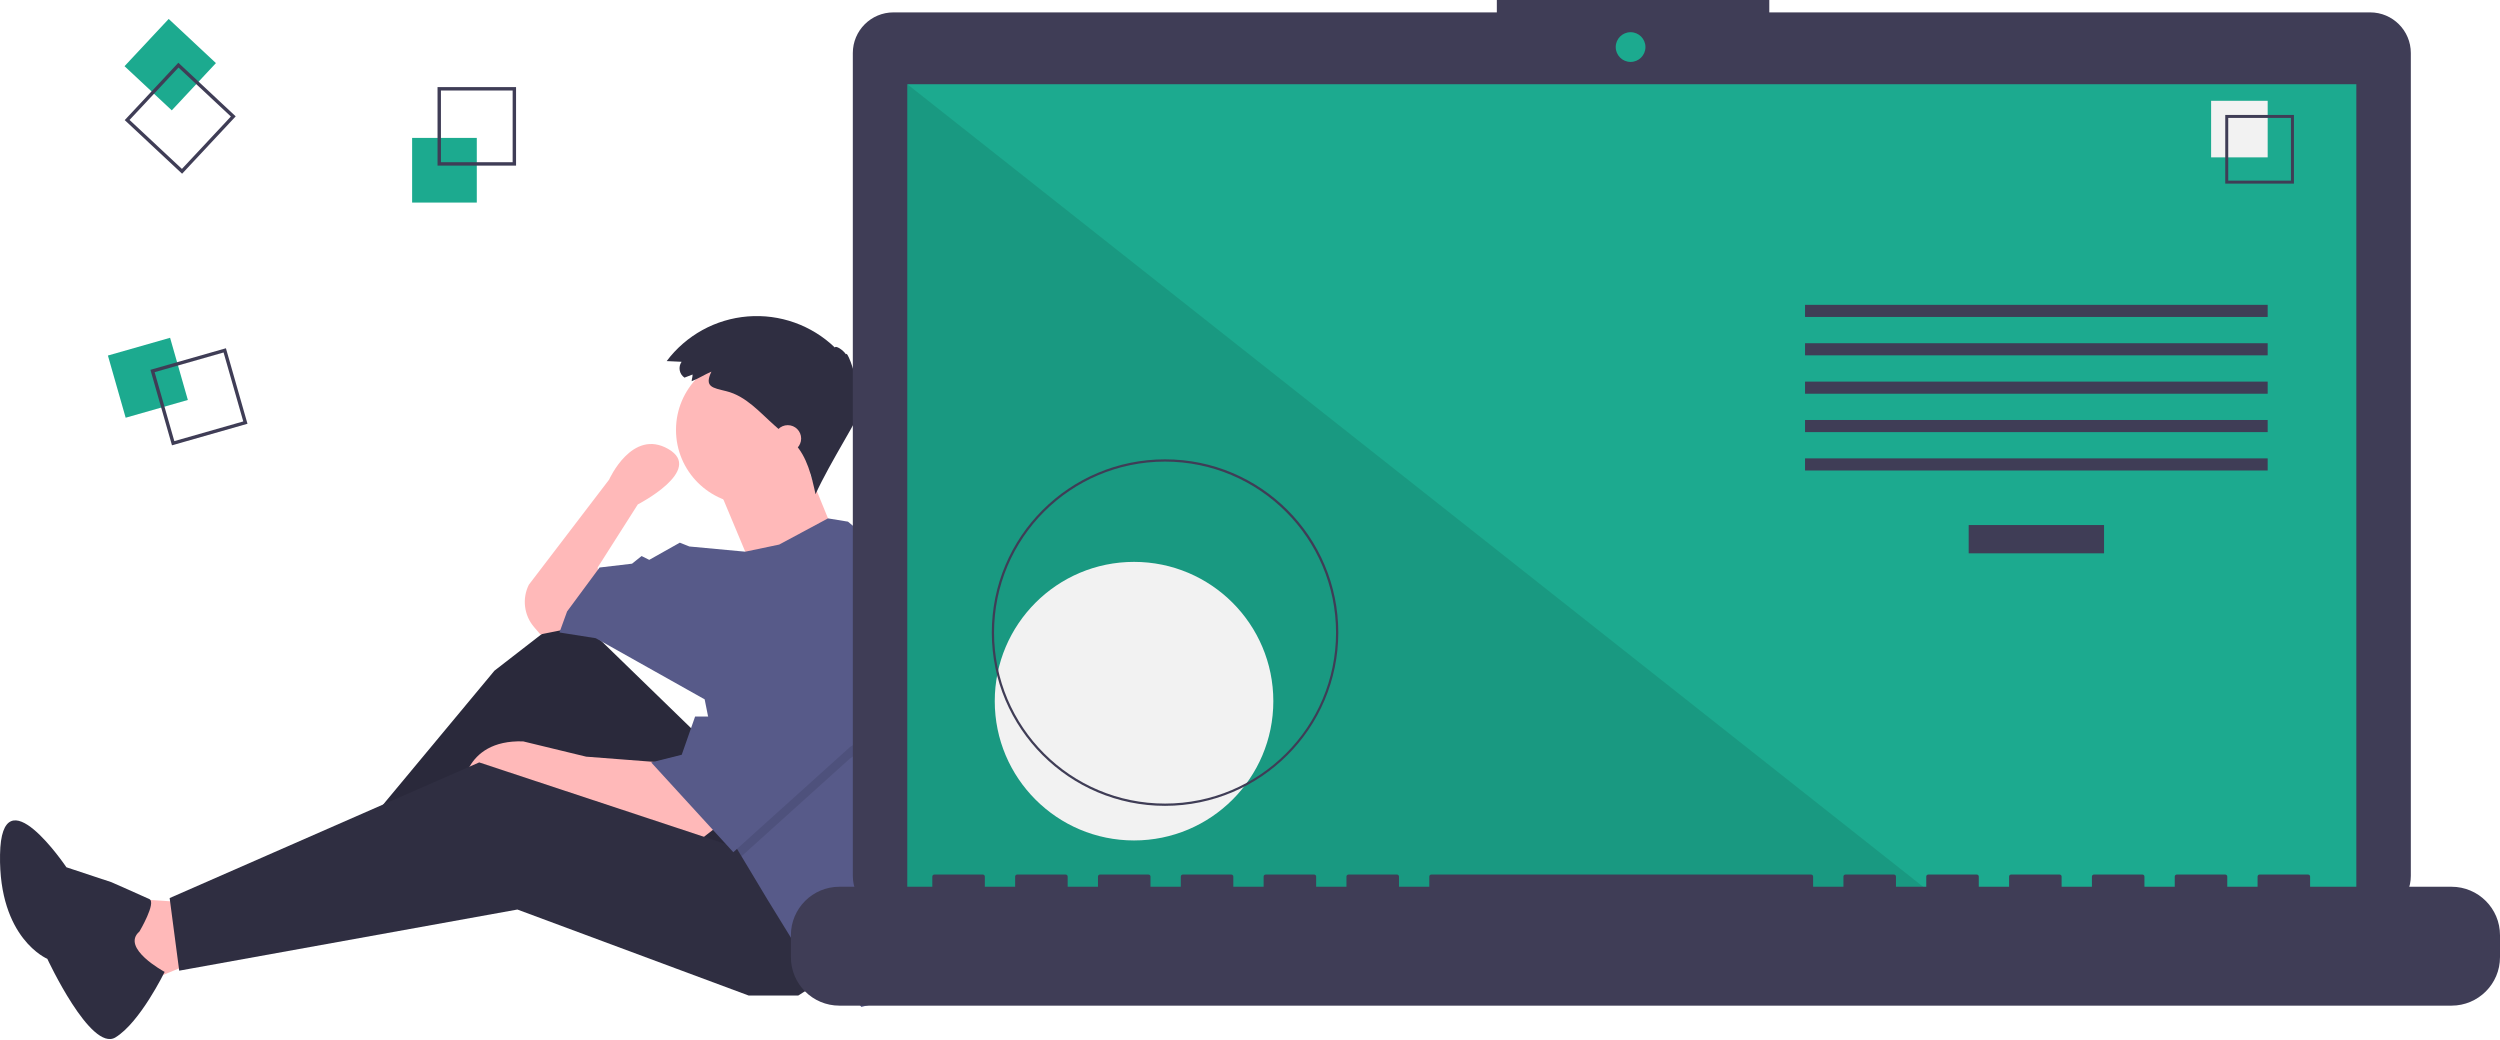
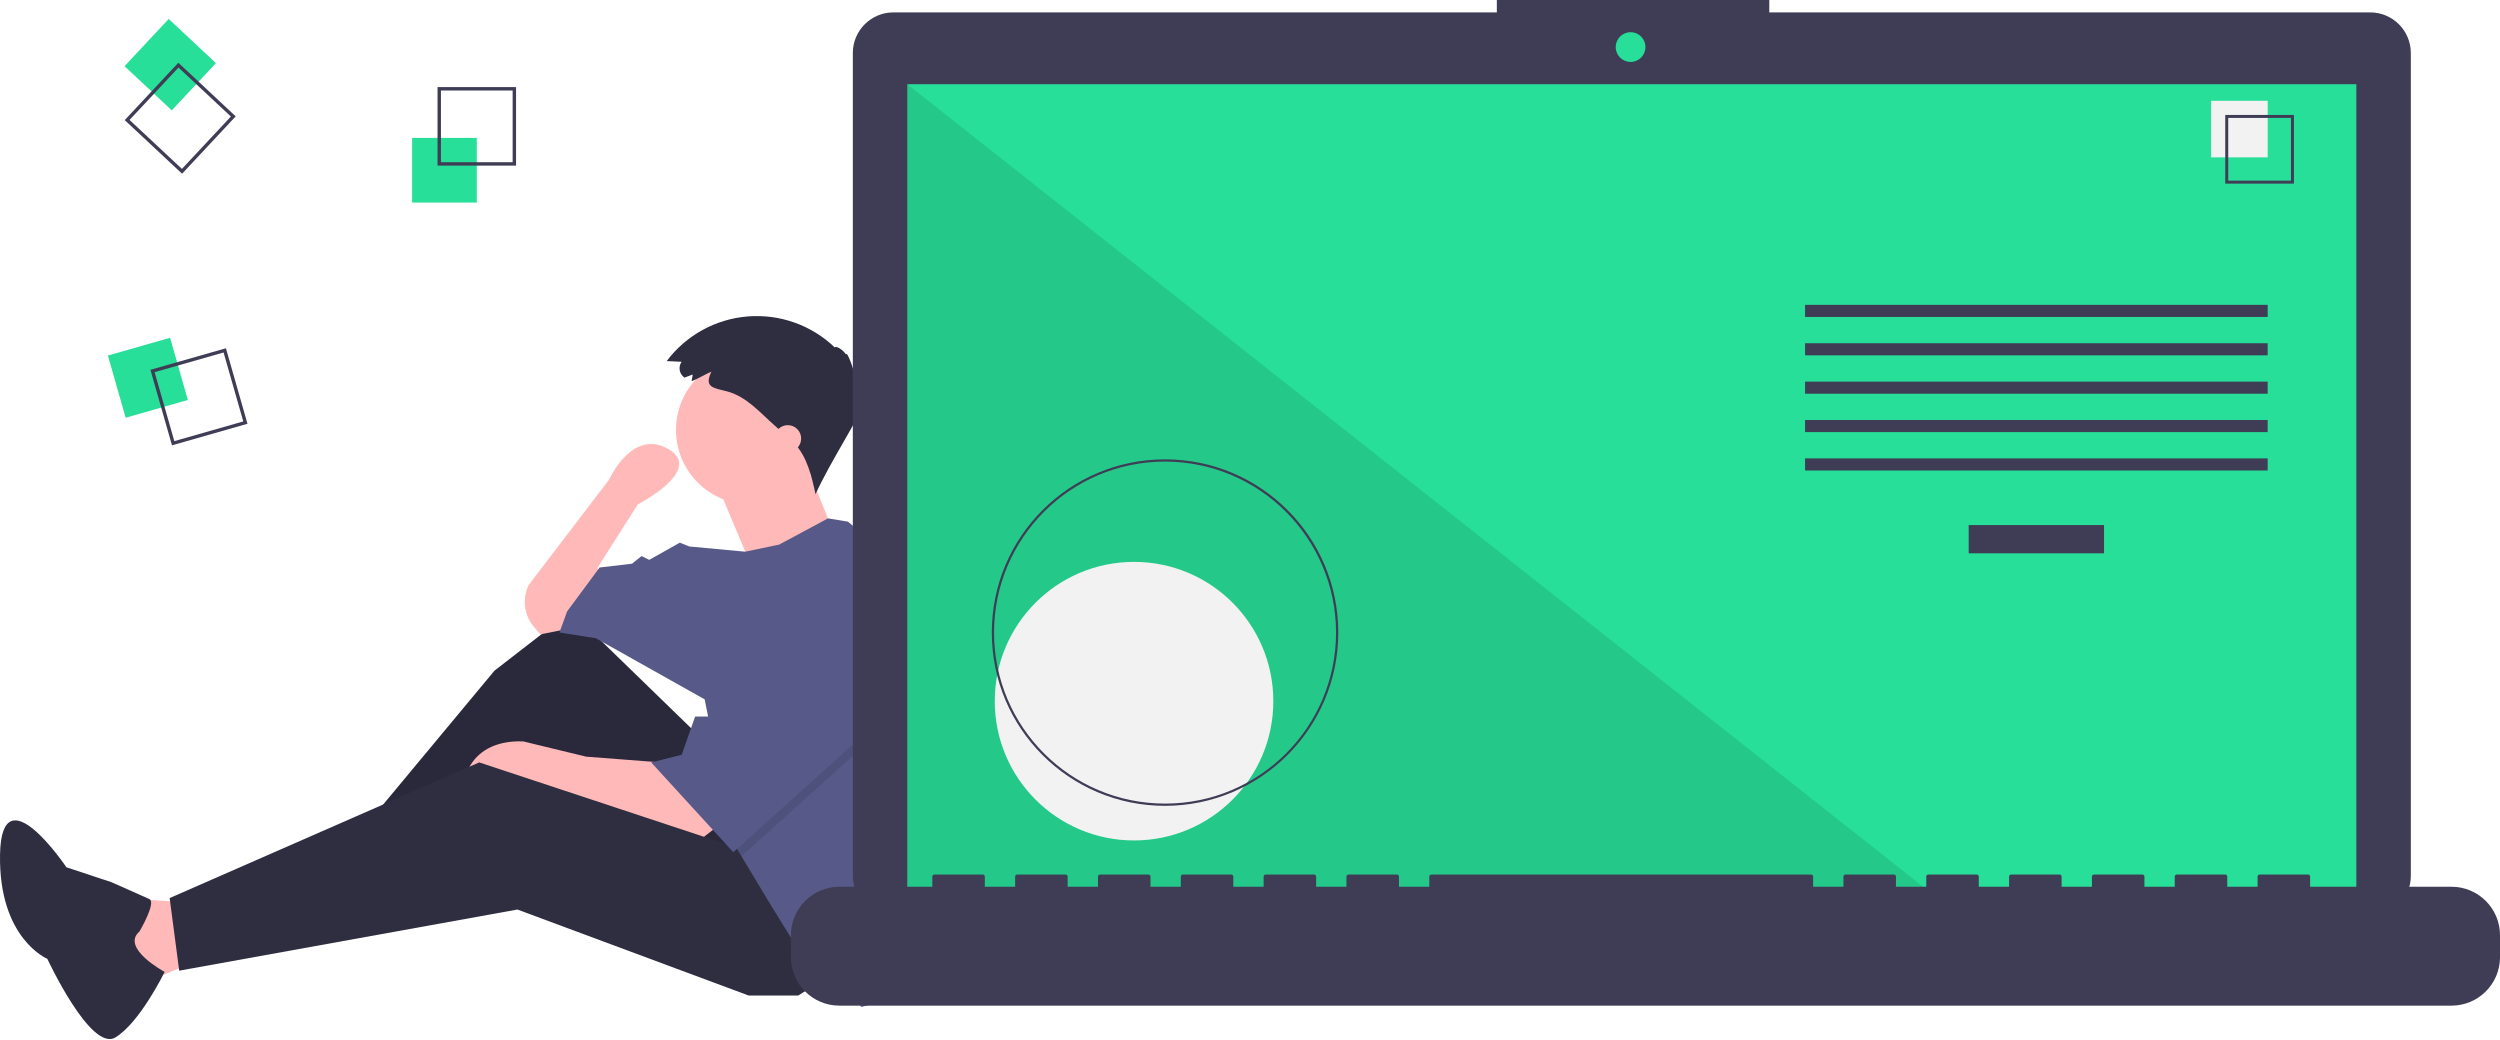
<svg xmlns="http://www.w3.org/2000/svg" id="e189b3b9-b88e-4ad6-86fc-a3cf637fca9f" data-name="Layer 1" width="1082.439" height="449.881" viewBox="0 0 1082.439 449.881">
  <polygon points="77.591 390.495 52.772 388.84 61.045 426.069 89.173 414.487 77.591 390.495" fill="#ffb9b9" />
  <polygon points="305.1 321.001 247.189 264.744 214.096 290.391 148.739 368.985 156.185 380.567 235.606 326.792 289.381 397.113 340.674 371.467 305.1 321.001" fill="#2f2e41" />
  <polygon points="305.1 321.001 247.189 264.744 214.096 290.391 148.739 368.985 156.185 380.567 235.606 326.792 289.381 397.113 340.674 371.467 305.1 321.001" opacity="0.1" />
  <path d="M368.845,583.289l-7.446,5.791-60.393-20.683-14.064-5.791-28.128,5.791s0-23.165,26.474-22.337l27.301,6.618,32.265,2.482Z" transform="translate(-58.78049 -225.0594)" fill="#ffb9b9" />
  <polygon points="363.839 419.451 345.638 431.033 324.128 431.033 224.024 393.804 77.591 420.278 73.454 388.84 207.478 330.102 324.956 368.985 363.839 419.451" fill="#2f2e41" />
  <path d="M305.142,497.249l-12.41,2.482-2.704-3.155a16.717,16.717,0,0,1-2.26-18.355h0l34.747-45.502s9.928-22.337,25.646-13.237-13.237,23.992-13.237,23.992l-17.373,27.301,1.655,14.064Z" transform="translate(-58.78049 -225.0594)" fill="#ffb9b9" />
  <circle cx="324.956" cy="186.15" r="32.265" fill="#ffb9b9" />
  <path d="M369.258,434.788,384.15,470.362l35.574-14.892s-11.582-28.128-11.582-28.956S369.258,434.788,369.258,434.788Z" transform="translate(-58.78049 -225.0594)" fill="#ffb9b9" />
  <path d="M467.22,540.029a185.383,185.383,0,0,1-9.092,57.341l-2.416,7.429-11.582,52.948-12.41,3.309-9.1-11.582L404.419,636.237l-13.237-21.51-11.351-18.912-3.541-5.907-12.41-62.048L316.724,501.386l-15.719-2.482,3.309-9.1,14.064-19.028L332.443,469.121l4.137-3.309,3.309,1.655,13.237-7.446,4.137,1.655,24.19,2.25,14.693-3.078L417.275,449.506l8.654,1.415,29.783,24.819A185.22,185.22,0,0,1,467.22,540.029Z" transform="translate(-58.78049 -225.0594)" fill="#575a89" />
  <path d="M119.171,628.365s7.41-12.559,4.28-14.025-16.422-7.311-16.422-7.311l-19.492-6.46s-28.126-41.801-28.743-5.45,20.479,45.089,20.479,45.089S98.088,680.7,108.747,674.243,130.07,645.867,130.07,645.867,110.85,635.535,119.171,628.365Z" transform="translate(-58.78049 -225.0594)" fill="#2f2e41" />
  <polygon points="399.413 307.764 367.975 328.447 321.051 370.755 317.51 364.848 307.582 315.21 310.064 315.21 335.711 268.054 399.413 307.764" opacity="0.1" />
  <polygon points="335.711 263.09 310.064 310.246 300.964 310.246 295.173 326.792 281.936 330.102 317.51 368.985 367.975 323.483 399.413 302.8 335.711 263.09" fill="#575a89" />
  <path d="M358.64,387.219l-3.496,1.345a4.88,4.88,0,0,1-1.248-6.86l-6.46-.302a48.782,48.782,0,0,1,72.825-5.87c.294-1.013,3.5.958,4.809,2.956.44-1.648,3.446,6.32,4.509,11.952.492-1.875,2.385,1.152.727,4.057,1.051-.154,1.525,2.535.712,4.032,1.149-.54.956,2.669-.291,4.813,1.64-.146-12.935,22.476-18.837,35.696-1.714-7.873-3.64-16.164-9.166-22.029-.939-.997-1.968-1.905-2.994-2.811l-5.554-4.902c-6.458-5.7-12.332-12.736-20.935-14.866-5.912-1.464-9.651-1.795-6.429-8.457-2.911,1.215-5.629,3.021-8.566,4.15C358.287,389.192,358.698,388.151,358.64,387.219Z" transform="translate(-58.78049 -225.0594)" fill="#2f2e41" />
  <circle cx="341.088" cy="189.873" r="5.791" fill="#ffb9b9" />
-   <rect x="178.439" y="59.71" width="28" height="28" fill="#1caa8f" />
+   <rect x="178.439" y="59.71" width="28" height="28" fill="#28df99" />
  <path d="M282.22,296.77h-34v-34h34Zm-32.522-1.478h31.043V264.248H249.698Z" transform="translate(-58.78049 -225.0594)" fill="#3f3d56" />
-   <rect x="108.808" y="374.617" width="28" height="28" transform="translate(403.9876 -61.23638) rotate(74.06317)" fill="#1caa8f" />
+   <rect x="108.808" y="374.617" width="28" height="28" transform="translate(403.9876 -61.23638) rotate(74.06317)" fill="#28df99" />
  <path d="M133.243,417.876l-9.336-32.693,32.693-9.336,9.336,32.693Zm-7.508-31.678,8.524,29.85,29.85-8.524-8.524-29.85Z" transform="translate(-58.78049 -225.0594)" fill="#3f3d56" />
-   <rect x="118.487" y="239.049" width="28" height="28" transform="translate(349.0467 103.9752) rotate(133.0628)" fill="#1caa8f" />
+   <rect x="118.487" y="239.049" width="28" height="28" transform="translate(349.0467 103.9752) rotate(133.0628)" fill="#28df99" />
  <path d="M112.781,277.063l23.215-24.841,24.841,23.215-23.215,24.841Zm23.286-22.751-21.196,22.681L137.551,298.189l21.196-22.681Z" transform="translate(-58.78049 -225.0594)" fill="#3f3d56" />
  <path d="M1085.012,230.422H824.843v-5.362h-117.971v5.362H445.63a17.599,17.599,0,0,0-17.599,17.599V604.272A17.599,17.599,0,0,0,445.63,621.871H1085.012a17.599,17.599,0,0,0,17.599-17.599V248.02A17.599,17.599,0,0,0,1085.012,230.422Z" transform="translate(-58.78049 -225.0594)" fill="#3f3d56" />
-   <rect x="392.845" y="36.464" width="627.391" height="353.913" fill="#1caa8f" />
-   <circle cx="706.004" cy="20.377" r="6.435" fill="#1caa8f" />
+   <rect x="392.845" y="36.464" width="627.391" height="353.913" fill="#28df99" />
+   <circle cx="706.004" cy="20.377" r="6.435" fill="#28df99" />
  <polygon points="840.813 390.377 392.845 390.377 392.845 36.464 840.813 390.377" opacity="0.1" />
  <circle cx="491.013" cy="303.587" r="60.307" fill="#f2f2f2" />
  <path d="M563.218,573.972A75.016,75.016,0,1,1,638.234,498.957,75.101,75.101,0,0,1,563.218,573.972Zm0-149.051A74.035,74.035,0,1,0,637.253,498.957,74.119,74.119,0,0,0,563.218,424.921Z" transform="translate(-58.78049 -225.0594)" fill="#3f3d56" />
  <rect x="852.392" y="227.332" width="58.605" height="12.246" fill="#3f3d56" />
  <rect x="781.541" y="131.989" width="200.307" height="5.248" fill="#3f3d56" />
  <rect x="781.541" y="148.608" width="200.307" height="5.248" fill="#3f3d56" />
  <rect x="781.541" y="165.228" width="200.307" height="5.248" fill="#3f3d56" />
  <rect x="781.541" y="181.847" width="200.307" height="5.248" fill="#3f3d56" />
  <rect x="781.541" y="198.467" width="200.307" height="5.248" fill="#3f3d56" />
  <rect x="957.356" y="43.644" width="24.492" height="24.492" fill="#f2f2f2" />
  <path d="M1052,304.566h-29.74v-29.74h29.74Zm-28.447-1.293h27.154V276.119h-27.154Z" transform="translate(-58.78049 -225.0594)" fill="#3f3d56" />
  <path d="M1120.227,609.001h-61.229v-4.412a.875.875,0,0,0-.875-.875h-20.993a.875.875,0,0,0-.875.875v4.412H1023.134v-4.412a.875.875,0,0,0-.875-.875h-20.993a.875.875,0,0,0-.875.875v4.412H987.272v-4.412a.875.875,0,0,0-.875-.875H965.404a.875.875,0,0,0-.875.875v4.412H951.409v-4.412a.875.875,0,0,0-.875-.875H929.541a.875.875,0,0,0-.875.875v4.412H915.546v-4.412a.875.875,0,0,0-.875-.875h-20.993a.875.875,0,0,0-.875.875v4.412H879.683v-4.412a.875.875,0,0,0-.875-.875H857.815a.875.875,0,0,0-.875.875v4.412H843.82v-4.412a.875.875,0,0,0-.875-.875H678.501a.875.875,0,0,0-.875.875v4.412H664.506v-4.412a.875.875,0,0,0-.875-.875H642.638a.875.875,0,0,0-.875.875v4.412H628.643v-4.412a.875.875,0,0,0-.875-.875H606.775a.875.875,0,0,0-.875.875v4.412H592.78v-4.412a.875.875,0,0,0-.875-.875H570.912a.875.875,0,0,0-.875.875v4.412H556.917v-4.412a.875.875,0,0,0-.875-.875H535.049a.875.875,0,0,0-.875.875v4.412H521.054v-4.412a.875.875,0,0,0-.875-.875H499.186a.875.875,0,0,0-.875.875v4.412H485.191v-4.412a.875.875,0,0,0-.875-.875h-20.993a.875.875,0,0,0-.875.875v4.412H422.212a20.993,20.993,0,0,0-20.993,20.993v9.492a20.993,20.993,0,0,0,20.993,20.993H1120.227a20.993,20.993,0,0,0,20.993-20.993v-9.492A20.993,20.993,0,0,0,1120.227,609.001Z" transform="translate(-58.78049 -225.0594)" fill="#3f3d56" />
</svg>
